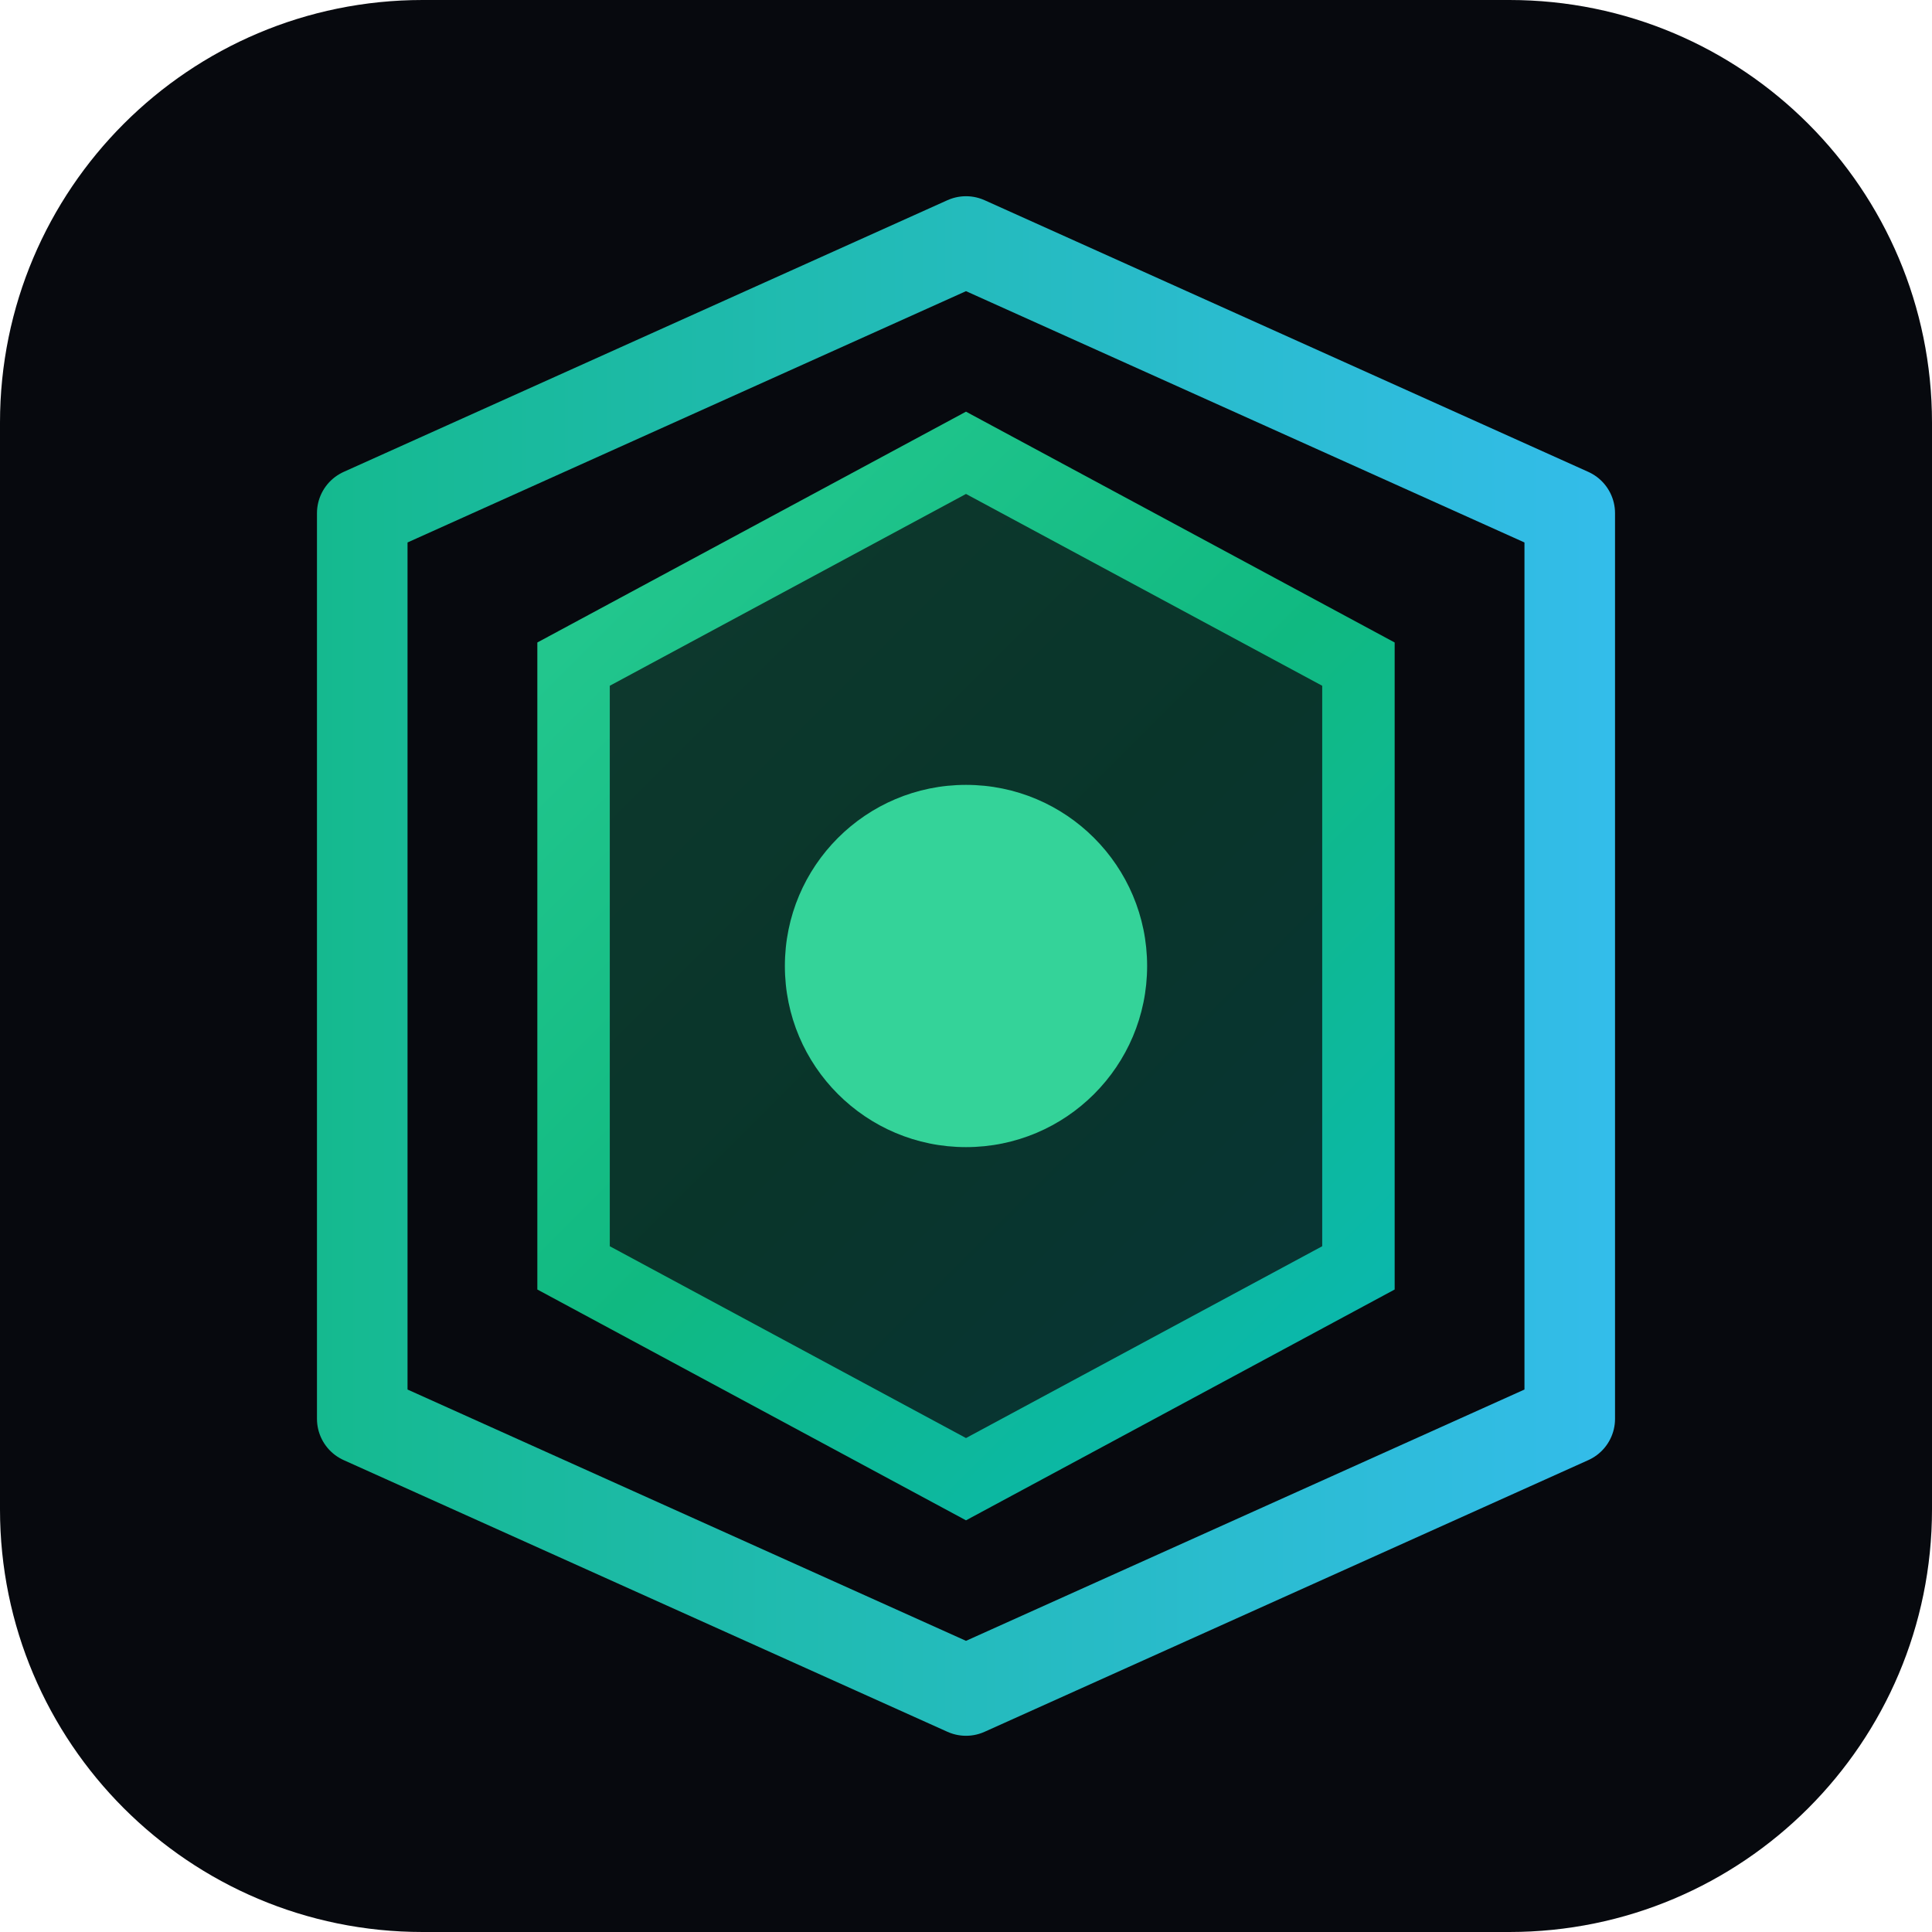
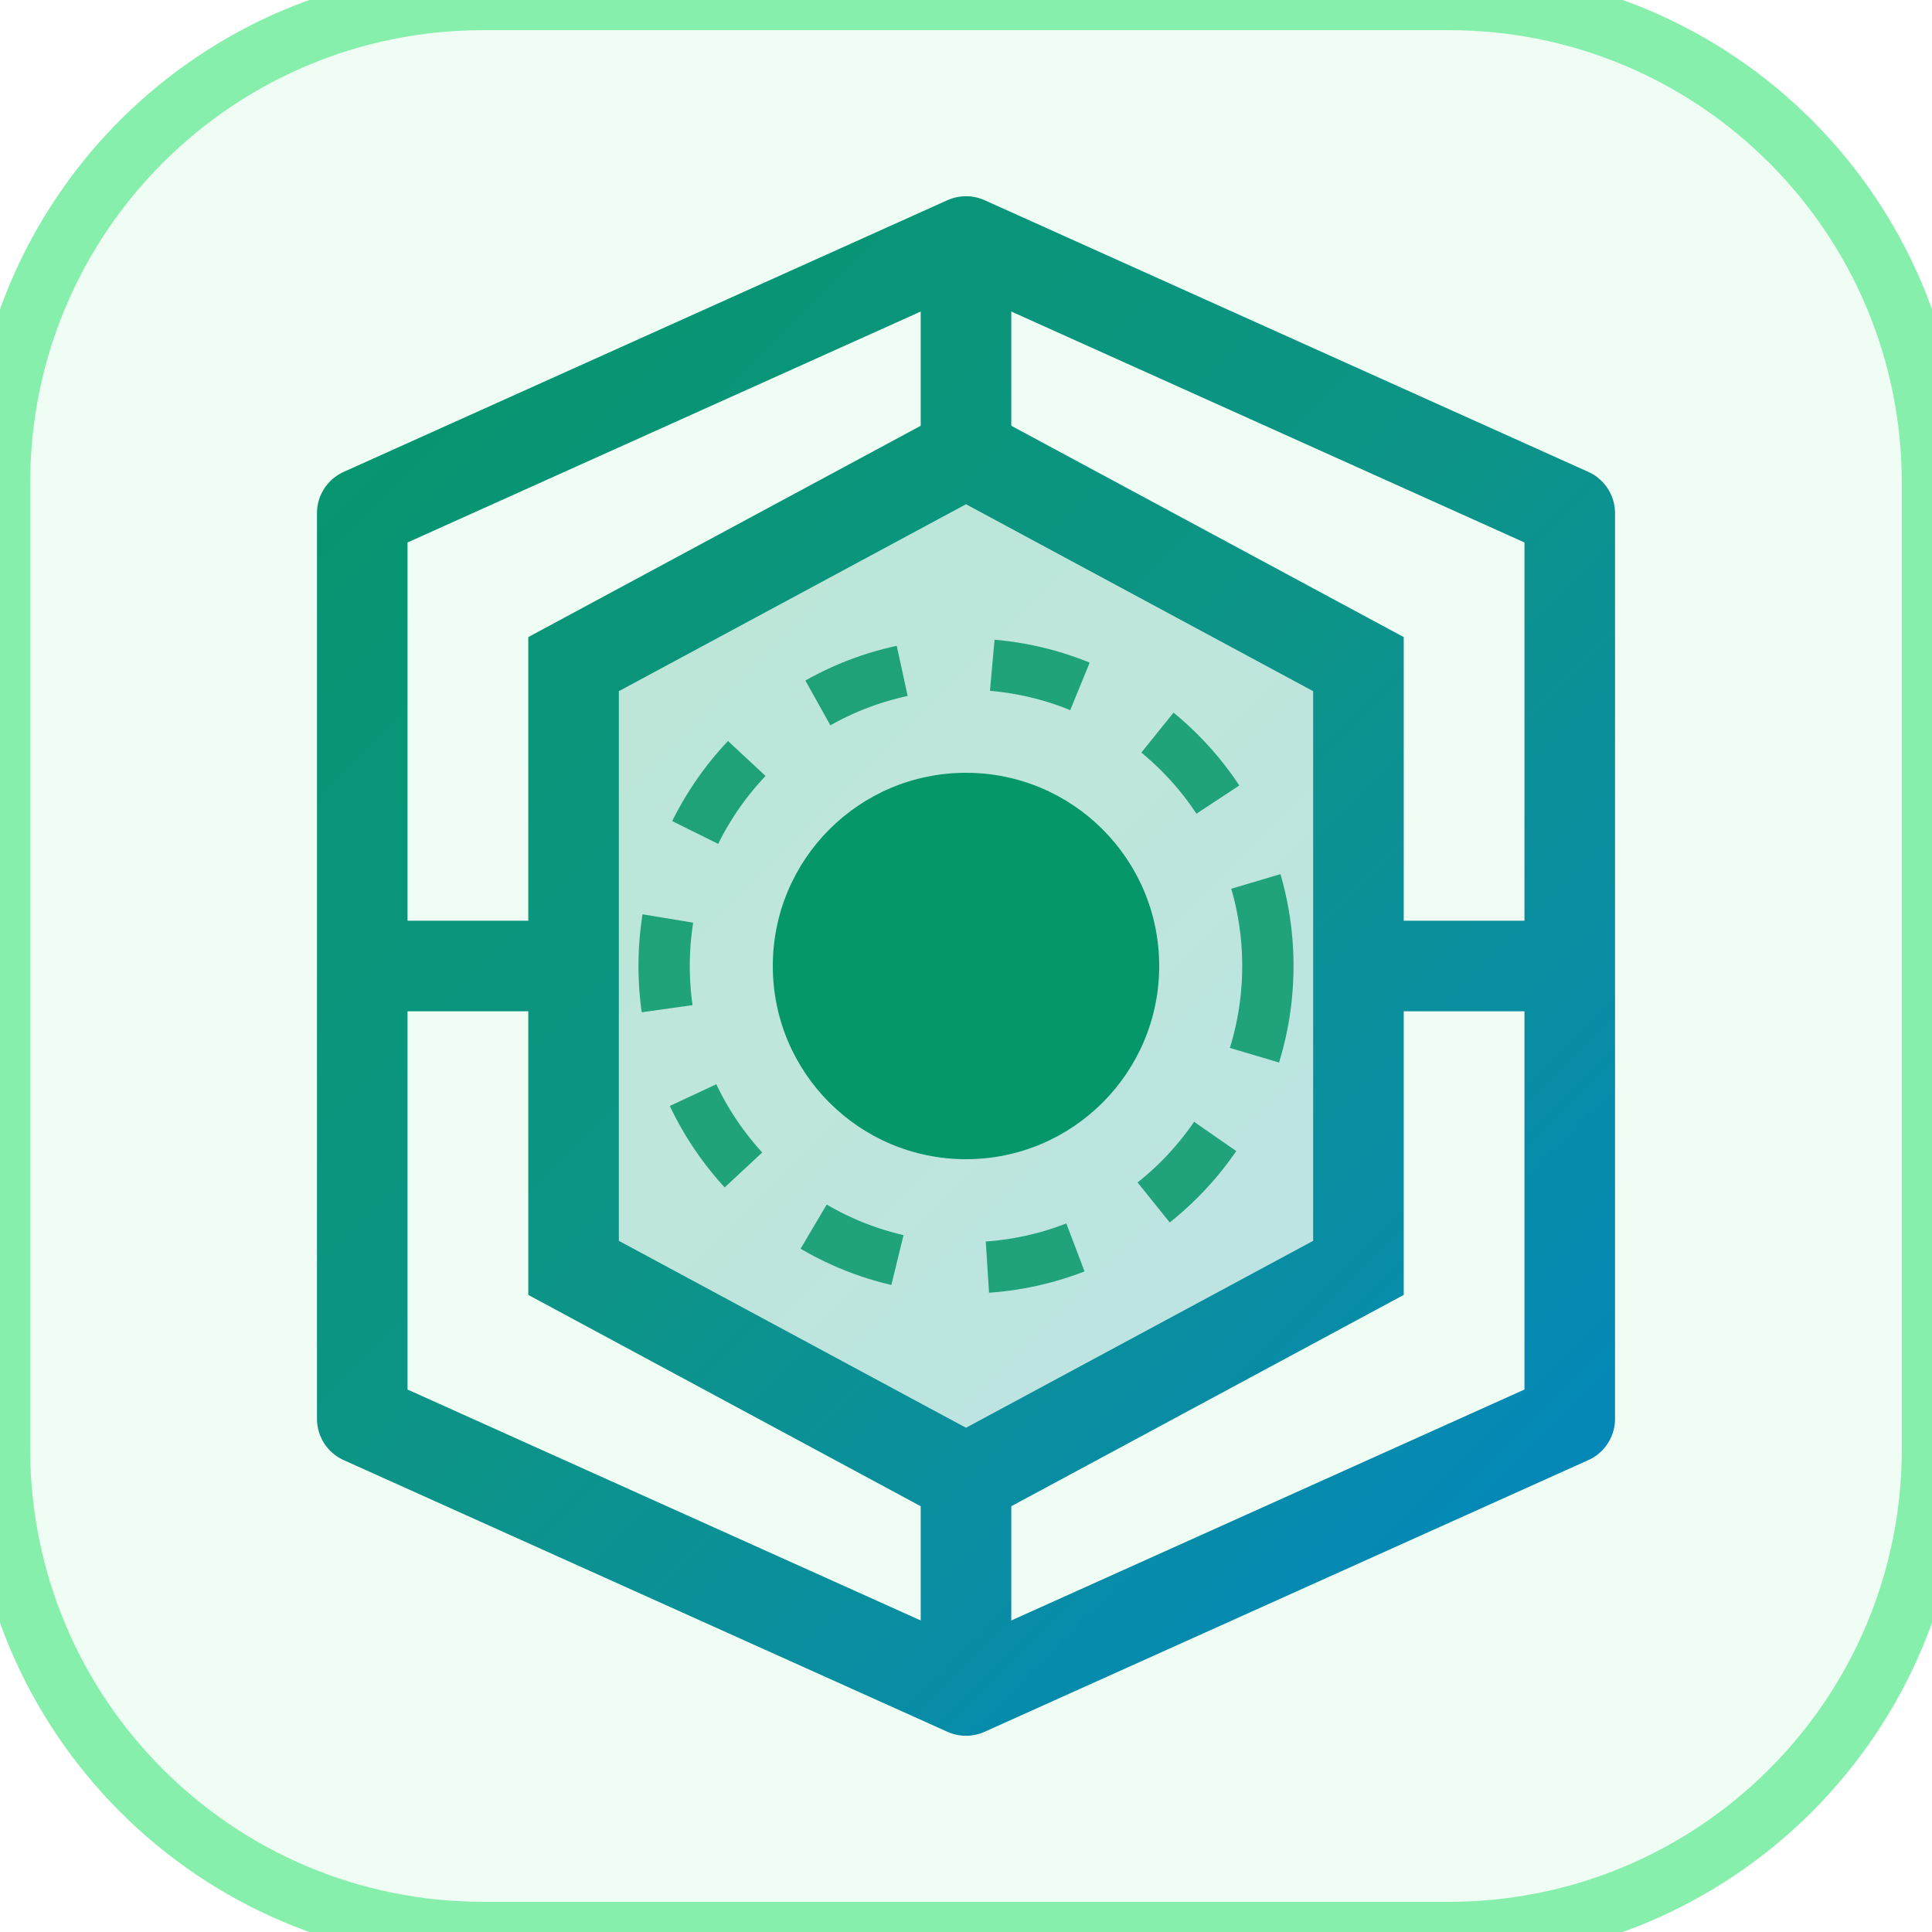
<svg xmlns="http://www.w3.org/2000/svg" viewBox="0 0 32 32" fill="none">
+   <style>
+     .bg-surface { fill: #f0fdf4; stroke: #86efac; stroke-width: 1px; }
+     .gem-stop-1 { stop-color: #059669; }
+     .gem-stop-2 { stop-color: #0d9488; }
+     .gem-stop-3 { stop-color: #0284c7; }
+     .orb-stop-1 { stop-color: #059669; }
+     .orb-stop-2 { stop-color: #0284c7; }
+     .nucleus { fill: #059669; }
+     .nucleus-ring { stroke: #059669; opacity: 0.85; }
+     .ray-emerald { stroke: #059669; }
+     .ray-cyan { stroke: #0284c7; }
+     @media (prefers-color-scheme: dark) {
+       .bg-surface { fill: #07090e; stroke: rgba(16, 185, 129, 0.35); stroke-width: 1px; }
+       .gem-stop-1 { stop-color: #34d399; }
+       .gem-stop-2 { stop-color: #10b981; }
+       .gem-stop-3 { stop-color: #06b6d4; }
+       .orb-stop-1 { stop-color: #10b981; }
+       .orb-stop-2 { stop-color: #38bdf8; }
+       .nucleus { fill: #34d399; }
+       .nucleus-ring { stroke: #34d399; opacity: 0.8; }
+       .ray-emerald { stroke: #34d399; }
+       .ray-cyan { stroke: #06b6d4; }
+     }
+   </style>
  <defs>
-     <linearGradient id="gemGrad" x1="4" y1="4" x2="28" y2="28" gradientUnits="userSpaceOnUse">
-       <stop stop-color="#34d399" />
-       <stop offset="0.5" stop-color="#10b981" />
-       <stop offset="1" stop-color="#06b6d4" />
+     <linearGradient id="nmGemGrad" x1="4" y1="4" x2="28" y2="28" gradientUnits="userSpaceOnUse">
+       <stop class="gem-stop-1" />
+       <stop offset="0.5" class="gem-stop-2" />
+       <stop offset="1" class="gem-stop-3" />
    </linearGradient>
-     <linearGradient id="orbitGrad" x1="2" y1="16" x2="30" y2="16" gradientUnits="userSpaceOnUse">
-       <stop stop-color="#10b981" />
-       <stop offset="1" stop-color="#38bdf8" />
+     <linearGradient id="nmOrbitGrad" x1="2" y1="16" x2="30" y2="16" gradientUnits="userSpaceOnUse">
+       <stop class="orb-stop-1" />
+       <stop offset="1" class="orb-stop-2" />
    </linearGradient>
  </defs>
-   <rect width="32" height="32" rx="7" fill="#07090e" />
-   <polygon points="16,4 26,8.5 26,23.5 16,28 6,23.5 6,8.5" stroke="url(#orbitGrad)" stroke-width="1.5" stroke-linecap="round" stroke-linejoin="round" />
-   <polygon points="16,7.5 22.5,11 22.5,21 16,24.5 9.5,21 9.5,11" fill="url(#gemGrad)" fill-opacity="0.25" stroke="url(#gemGrad)" stroke-width="1.2" />
-   <circle cx="16" cy="16" r="3" fill="#34d399" />
+   <rect class="bg-surface" width="32" height="32" rx="8" />
+   <polygon points="16,4 26,8.5 26,23.5 16,28 6,23.5 6,8.5" stroke="url(#nmGemGrad)" stroke-width="1.5" stroke-linecap="round" stroke-linejoin="round" />
+   <polygon points="16,7.5 22.5,11 22.5,21 16,24.5 9.5,21 9.5,11" fill="url(#nmGemGrad)" fill-opacity="0.22" stroke="url(#nmGemGrad)" stroke-width="1.5" />
+   <circle class="nucleus" cx="16" cy="16" r="3.2" />
+   <circle class="nucleus-ring" cx="16" cy="16" r="5" stroke-width="0.85" stroke-dasharray="1.5 1.5" />
+   <line stroke="url(#nmGemGrad)" x1="16" y1="4" x2="16" y2="7.5" stroke-width="1.5" stroke-linecap="butt" />
+   <line stroke="url(#nmGemGrad)" x1="16" y1="24.5" x2="16" y2="28" stroke-width="1.5" stroke-linecap="butt" />
+   <line stroke="url(#nmGemGrad)" x1="6" y1="16" x2="9.5" y2="16" stroke-width="1.5" stroke-linecap="butt" />
+   <line stroke="url(#nmGemGrad)" x1="22.5" y1="16" x2="26" y2="16" stroke-width="1.5" stroke-linecap="butt" />
</svg>
